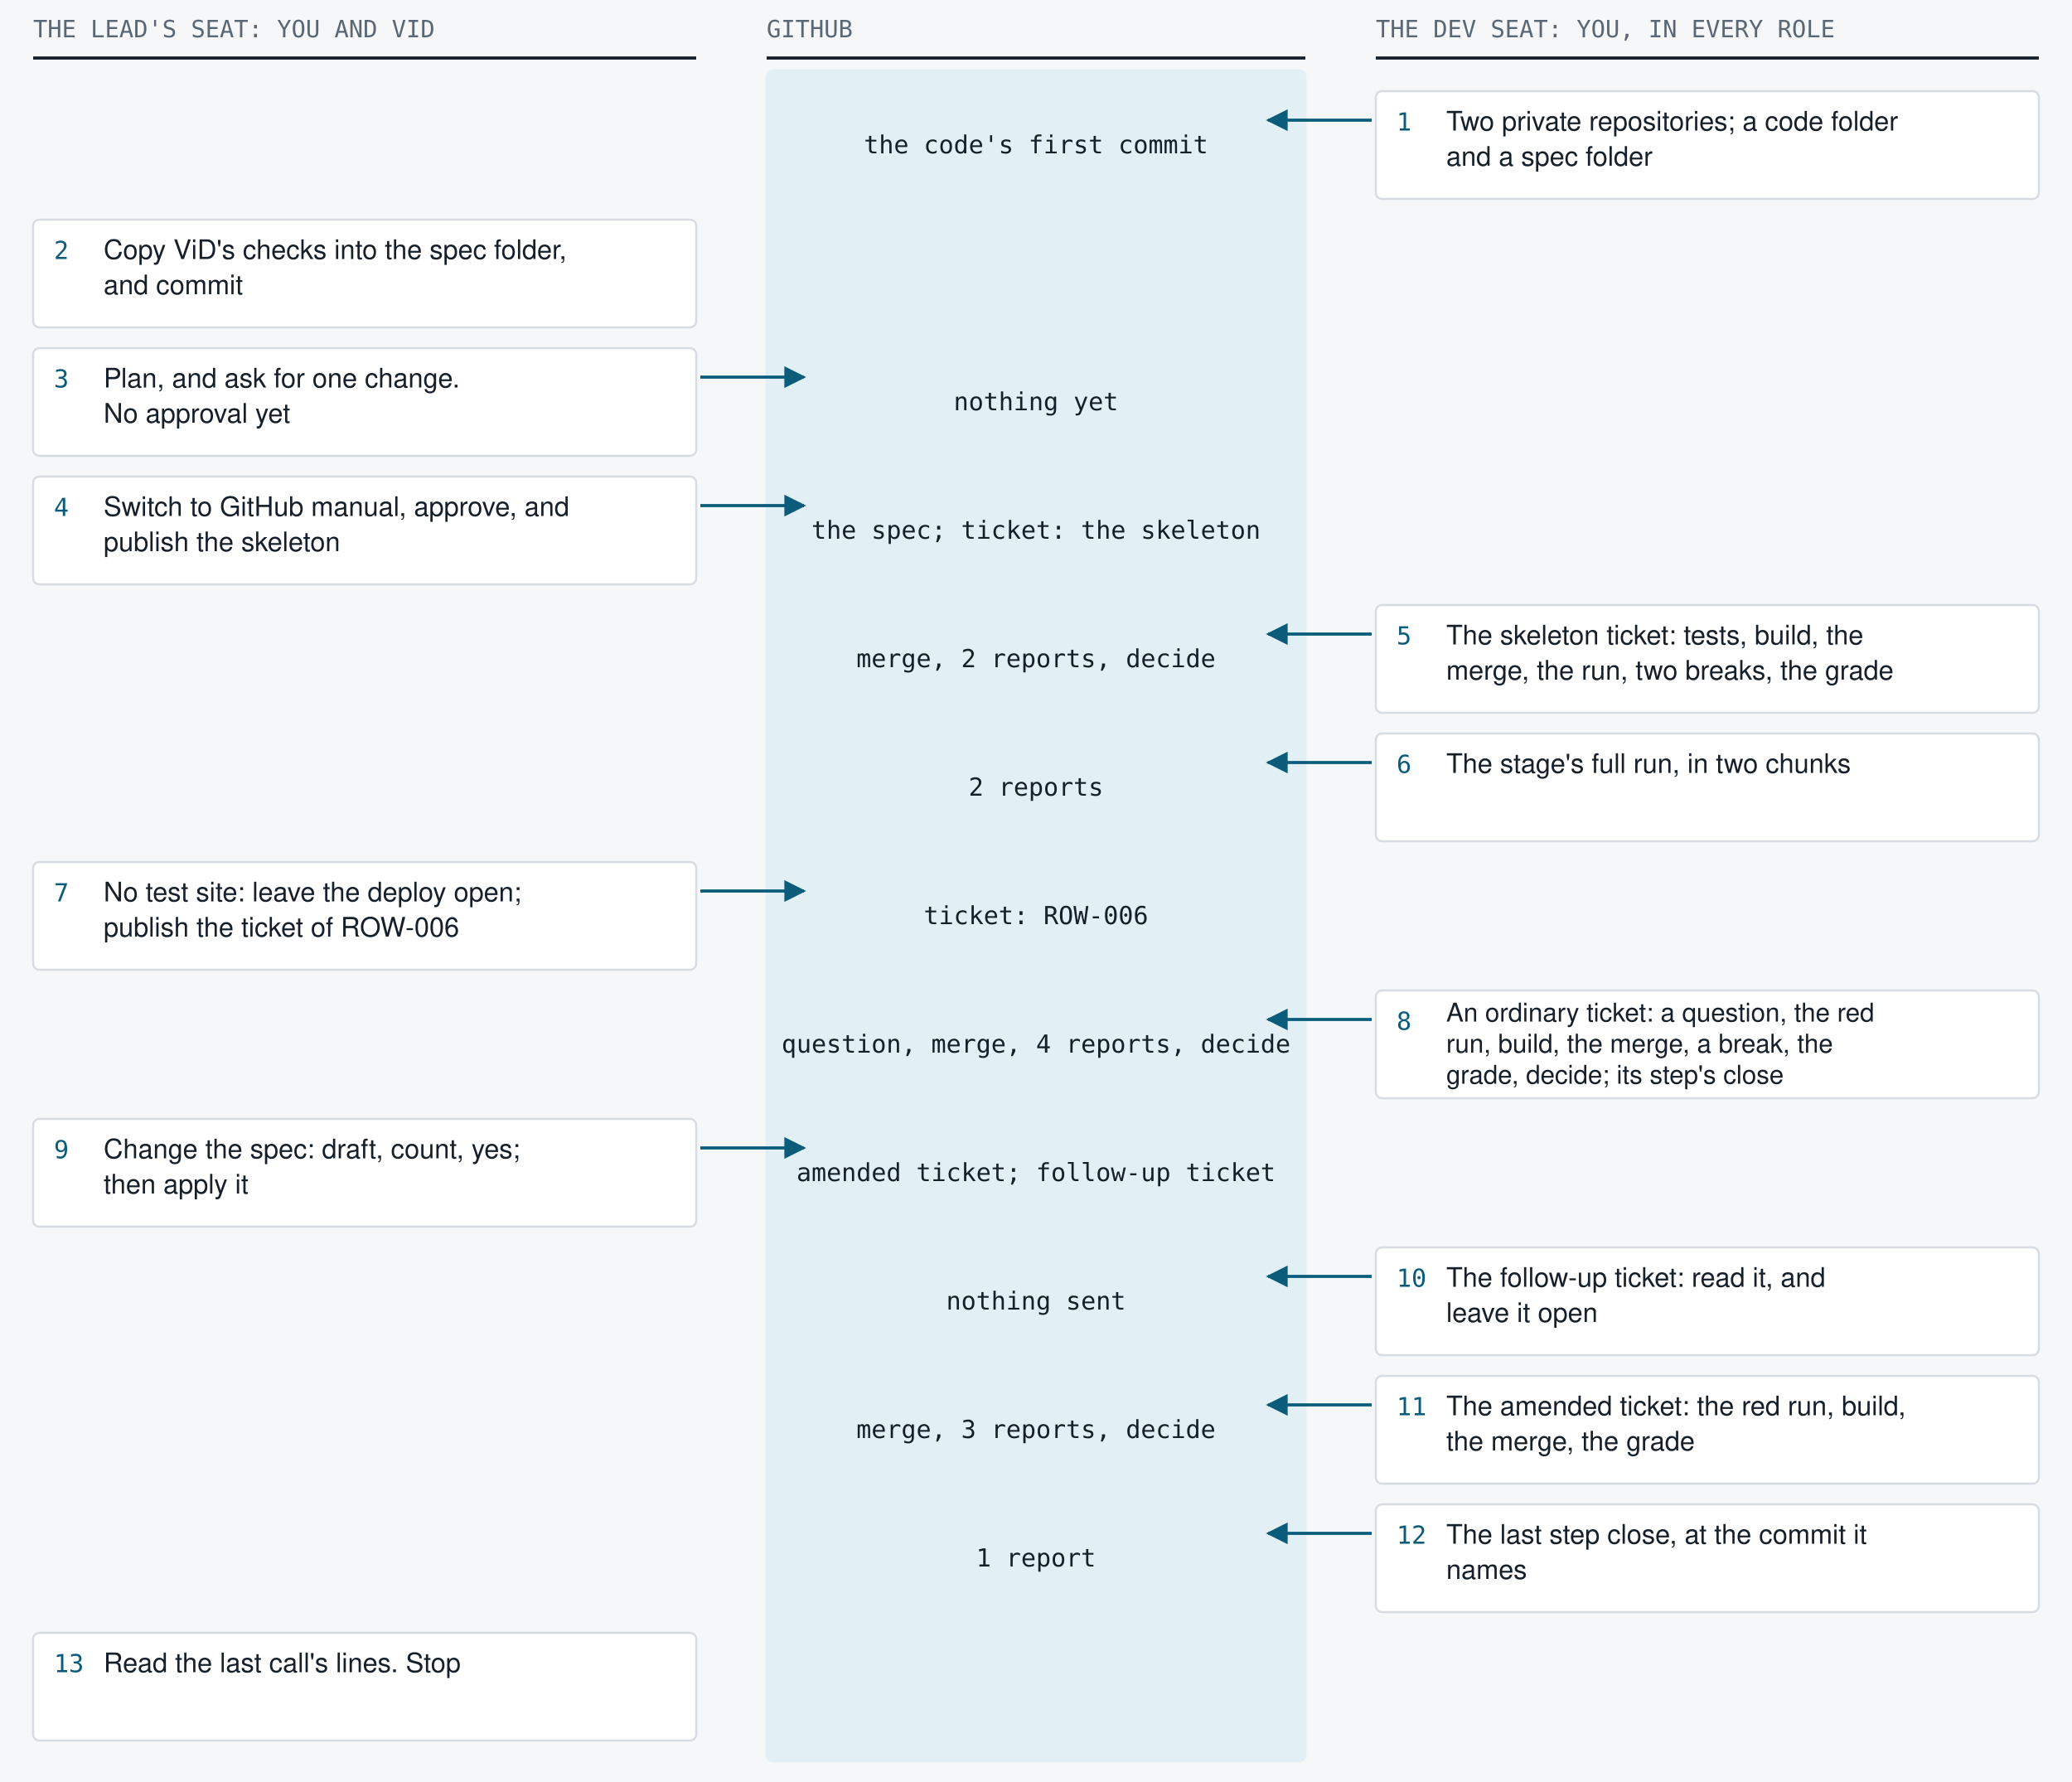
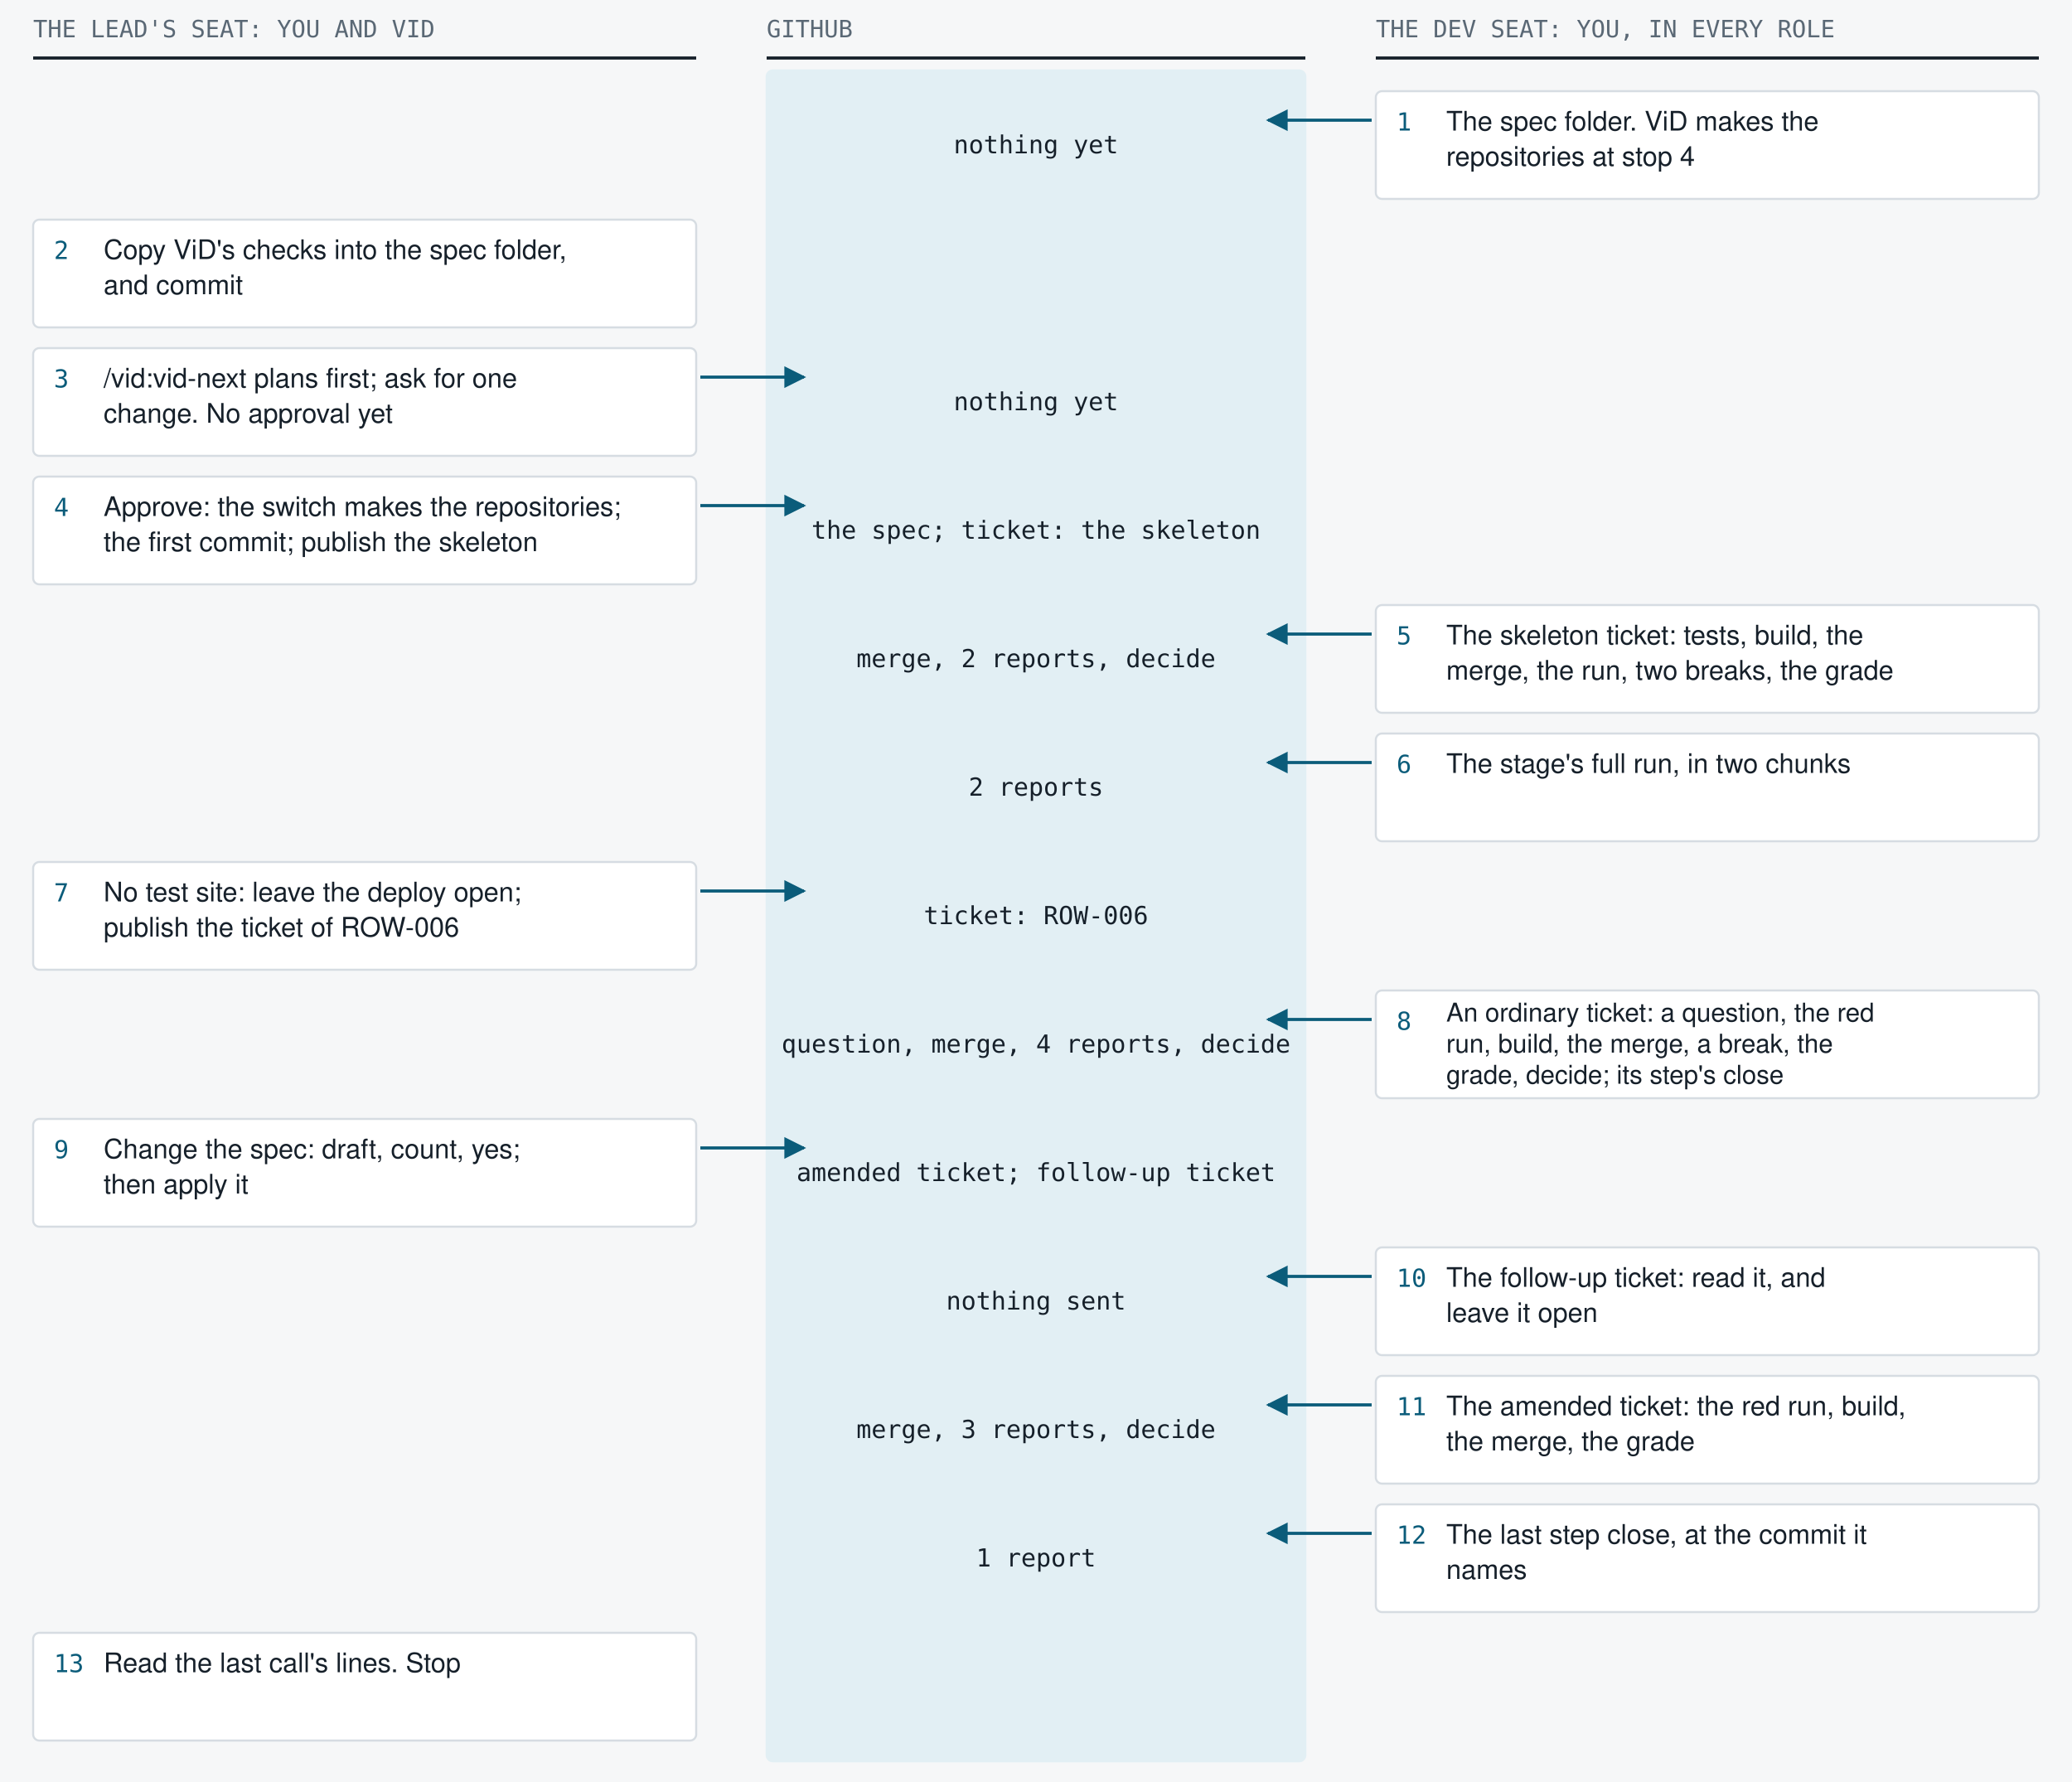
<svg xmlns="http://www.w3.org/2000/svg" viewBox="0 0 1000 860" width="1000" height="860" role="img" aria-label="The thirteen stops of the lab, and which seat each is done from">
  <rect x="0" y="0" width="1000" height="860" fill="#f6f7f8" />
  <defs>
    <marker id="ah" viewBox="0 0 10 10" refX="9" refY="5" markerWidth="7" markerHeight="7" orient="auto-start-reverse">
      <path d="M0 0L10 5L0 10z" style="fill:#0b5c7a" />
    </marker>
  </defs>
  <text x="16" y="18" text-anchor="start" style="fill:#5a6875;font-size:11.5px;font-weight:400;font-family:ui-monospace, 'SF Mono', Menlo, Consolas, monospace">THE LEAD'S SEAT: YOU AND VID</text>
  <line x1="16" y1="28" x2="336" y2="28" style="stroke:#16202a" stroke-width="1.5" />
  <text x="370" y="18" text-anchor="start" style="fill:#5a6875;font-size:11.5px;font-weight:400;font-family:ui-monospace, 'SF Mono', Menlo, Consolas, monospace">GITHUB</text>
  <line x1="370" y1="28" x2="630" y2="28" style="stroke:#16202a" stroke-width="1.5" />
  <text x="664" y="18" text-anchor="start" style="fill:#5a6875;font-size:11.5px;font-weight:400;font-family:ui-monospace, 'SF Mono', Menlo, Consolas, monospace">THE DEV SEAT: YOU, IN EVERY ROLE</text>
  <line x1="664" y1="28" x2="984" y2="28" style="stroke:#16202a" stroke-width="1.5" />
  <rect x="370" y="34" width="260" height="816" rx="3" style="fill:#e2eff4;stroke:#e2eff4" stroke-width="1" />
  <rect x="664" y="44" width="320" height="52" rx="3" style="fill:#ffffff;stroke:#d6dce2" stroke-width="1" />
  <text x="674" y="63" text-anchor="start" style="fill:#0b5c7a;font-size:12px;font-weight:500;font-family:ui-monospace, 'SF Mono', Menlo, Consolas, monospace">1</text>
-   <text x="698" y="63" text-anchor="start" style="fill:#16202a;font-size:13px;font-weight:400;font-family:system-ui, -apple-system, 'Segoe UI', Helvetica, Arial, sans-serif">Two private repositories; a code folder</text>
-   <text x="698" y="80" text-anchor="start" style="fill:#16202a;font-size:13px;font-weight:400;font-family:system-ui, -apple-system, 'Segoe UI', Helvetica, Arial, sans-serif">and a spec folder</text>
-   <text x="500.0" y="74" text-anchor="middle" style="fill:#16202a;font-size:12px;font-weight:400;font-family:ui-monospace, 'SF Mono', Menlo, Consolas, monospace">the code's first commit</text>
+   <text x="698" y="63" text-anchor="start" style="fill:#16202a;font-size:13px;font-weight:400;font-family:system-ui, -apple-system, 'Segoe UI', Helvetica, Arial, sans-serif">The spec folder. ViD makes the</text>
+   <text x="698" y="80" text-anchor="start" style="fill:#16202a;font-size:13px;font-weight:400;font-family:system-ui, -apple-system, 'Segoe UI', Helvetica, Arial, sans-serif">repositories at stop 4</text>
+   <text x="500.0" y="74" text-anchor="middle" style="fill:#16202a;font-size:12px;font-weight:400;font-family:ui-monospace, 'SF Mono', Menlo, Consolas, monospace">nothing yet</text>
  <line x1="662" y1="58" x2="612" y2="58" style="stroke:#0b5c7a" stroke-width="1.5" marker-end="url(#ah)" />
  <rect x="16" y="106" width="320" height="52" rx="3" style="fill:#ffffff;stroke:#d6dce2" stroke-width="1" />
  <text x="26" y="125" text-anchor="start" style="fill:#0b5c7a;font-size:12px;font-weight:500;font-family:ui-monospace, 'SF Mono', Menlo, Consolas, monospace">2</text>
  <text x="50" y="125" text-anchor="start" style="fill:#16202a;font-size:13px;font-weight:400;font-family:system-ui, -apple-system, 'Segoe UI', Helvetica, Arial, sans-serif">Copy ViD's checks into the spec folder,</text>
  <text x="50" y="142" text-anchor="start" style="fill:#16202a;font-size:13px;font-weight:400;font-family:system-ui, -apple-system, 'Segoe UI', Helvetica, Arial, sans-serif">and commit</text>
  <rect x="16" y="168" width="320" height="52" rx="3" style="fill:#ffffff;stroke:#d6dce2" stroke-width="1" />
  <text x="26" y="187" text-anchor="start" style="fill:#0b5c7a;font-size:12px;font-weight:500;font-family:ui-monospace, 'SF Mono', Menlo, Consolas, monospace">3</text>
-   <text x="50" y="187" text-anchor="start" style="fill:#16202a;font-size:13px;font-weight:400;font-family:system-ui, -apple-system, 'Segoe UI', Helvetica, Arial, sans-serif">Plan, and ask for one change.</text>
-   <text x="50" y="204" text-anchor="start" style="fill:#16202a;font-size:13px;font-weight:400;font-family:system-ui, -apple-system, 'Segoe UI', Helvetica, Arial, sans-serif">No approval yet</text>
+   <text x="50" y="187" text-anchor="start" style="fill:#16202a;font-size:13px;font-weight:400;font-family:system-ui, -apple-system, 'Segoe UI', Helvetica, Arial, sans-serif">/vid:vid-next plans first; ask for one</text>
+   <text x="50" y="204" text-anchor="start" style="fill:#16202a;font-size:13px;font-weight:400;font-family:system-ui, -apple-system, 'Segoe UI', Helvetica, Arial, sans-serif">change. No approval yet</text>
  <text x="500.0" y="198" text-anchor="middle" style="fill:#16202a;font-size:12px;font-weight:400;font-family:ui-monospace, 'SF Mono', Menlo, Consolas, monospace">nothing yet</text>
  <line x1="338" y1="182" x2="388" y2="182" style="stroke:#0b5c7a" stroke-width="1.5" marker-end="url(#ah)" />
  <rect x="16" y="230" width="320" height="52" rx="3" style="fill:#ffffff;stroke:#d6dce2" stroke-width="1" />
  <text x="26" y="249" text-anchor="start" style="fill:#0b5c7a;font-size:12px;font-weight:500;font-family:ui-monospace, 'SF Mono', Menlo, Consolas, monospace">4</text>
-   <text x="50" y="249" text-anchor="start" style="fill:#16202a;font-size:13px;font-weight:400;font-family:system-ui, -apple-system, 'Segoe UI', Helvetica, Arial, sans-serif">Switch to GitHub manual, approve, and</text>
-   <text x="50" y="266" text-anchor="start" style="fill:#16202a;font-size:13px;font-weight:400;font-family:system-ui, -apple-system, 'Segoe UI', Helvetica, Arial, sans-serif">publish the skeleton</text>
+   <text x="50" y="249" text-anchor="start" style="fill:#16202a;font-size:13px;font-weight:400;font-family:system-ui, -apple-system, 'Segoe UI', Helvetica, Arial, sans-serif">Approve: the switch makes the repositories;</text>
+   <text x="50" y="266" text-anchor="start" style="fill:#16202a;font-size:13px;font-weight:400;font-family:system-ui, -apple-system, 'Segoe UI', Helvetica, Arial, sans-serif">the first commit; publish the skeleton</text>
  <text x="500.0" y="260" text-anchor="middle" style="fill:#16202a;font-size:12px;font-weight:400;font-family:ui-monospace, 'SF Mono', Menlo, Consolas, monospace">the spec; ticket: the skeleton</text>
  <line x1="338" y1="244" x2="388" y2="244" style="stroke:#0b5c7a" stroke-width="1.5" marker-end="url(#ah)" />
  <rect x="664" y="292" width="320" height="52" rx="3" style="fill:#ffffff;stroke:#d6dce2" stroke-width="1" />
  <text x="674" y="311" text-anchor="start" style="fill:#0b5c7a;font-size:12px;font-weight:500;font-family:ui-monospace, 'SF Mono', Menlo, Consolas, monospace">5</text>
  <text x="698" y="311" text-anchor="start" style="fill:#16202a;font-size:13px;font-weight:400;font-family:system-ui, -apple-system, 'Segoe UI', Helvetica, Arial, sans-serif">The skeleton ticket: tests, build, the</text>
  <text x="698" y="328" text-anchor="start" style="fill:#16202a;font-size:13px;font-weight:400;font-family:system-ui, -apple-system, 'Segoe UI', Helvetica, Arial, sans-serif">merge, the run, two breaks, the grade</text>
  <text x="500.0" y="322" text-anchor="middle" style="fill:#16202a;font-size:12px;font-weight:400;font-family:ui-monospace, 'SF Mono', Menlo, Consolas, monospace">merge, 2 reports, decide</text>
  <line x1="662" y1="306" x2="612" y2="306" style="stroke:#0b5c7a" stroke-width="1.5" marker-end="url(#ah)" />
  <rect x="664" y="354" width="320" height="52" rx="3" style="fill:#ffffff;stroke:#d6dce2" stroke-width="1" />
  <text x="674" y="373" text-anchor="start" style="fill:#0b5c7a;font-size:12px;font-weight:500;font-family:ui-monospace, 'SF Mono', Menlo, Consolas, monospace">6</text>
  <text x="698" y="373" text-anchor="start" style="fill:#16202a;font-size:13px;font-weight:400;font-family:system-ui, -apple-system, 'Segoe UI', Helvetica, Arial, sans-serif">The stage's full run, in two chunks</text>
  <text x="500.0" y="384" text-anchor="middle" style="fill:#16202a;font-size:12px;font-weight:400;font-family:ui-monospace, 'SF Mono', Menlo, Consolas, monospace">2 reports</text>
  <line x1="662" y1="368" x2="612" y2="368" style="stroke:#0b5c7a" stroke-width="1.5" marker-end="url(#ah)" />
  <rect x="16" y="416" width="320" height="52" rx="3" style="fill:#ffffff;stroke:#d6dce2" stroke-width="1" />
  <text x="26" y="435" text-anchor="start" style="fill:#0b5c7a;font-size:12px;font-weight:500;font-family:ui-monospace, 'SF Mono', Menlo, Consolas, monospace">7</text>
  <text x="50" y="435" text-anchor="start" style="fill:#16202a;font-size:13px;font-weight:400;font-family:system-ui, -apple-system, 'Segoe UI', Helvetica, Arial, sans-serif">No test site: leave the deploy open;</text>
  <text x="50" y="452" text-anchor="start" style="fill:#16202a;font-size:13px;font-weight:400;font-family:system-ui, -apple-system, 'Segoe UI', Helvetica, Arial, sans-serif">publish the ticket of ROW-006</text>
  <text x="500.0" y="446" text-anchor="middle" style="fill:#16202a;font-size:12px;font-weight:400;font-family:ui-monospace, 'SF Mono', Menlo, Consolas, monospace">ticket: ROW-006</text>
  <line x1="338" y1="430" x2="388" y2="430" style="stroke:#0b5c7a" stroke-width="1.5" marker-end="url(#ah)" />
  <rect x="664" y="478" width="320" height="52" rx="3" style="fill:#ffffff;stroke:#d6dce2" stroke-width="1" />
  <text x="674" y="497" text-anchor="start" style="fill:#0b5c7a;font-size:12px;font-weight:500;font-family:ui-monospace, 'SF Mono', Menlo, Consolas, monospace">8</text>
  <text x="698" y="493" text-anchor="start" style="fill:#16202a;font-size:12.5px;font-weight:400;font-family:system-ui, -apple-system, 'Segoe UI', Helvetica, Arial, sans-serif">An ordinary ticket: a question, the red</text>
  <text x="698" y="508" text-anchor="start" style="fill:#16202a;font-size:12.5px;font-weight:400;font-family:system-ui, -apple-system, 'Segoe UI', Helvetica, Arial, sans-serif">run, build, the merge, a break, the</text>
  <text x="698" y="523" text-anchor="start" style="fill:#16202a;font-size:12.5px;font-weight:400;font-family:system-ui, -apple-system, 'Segoe UI', Helvetica, Arial, sans-serif">grade, decide; its step's close</text>
  <text x="500.0" y="508" text-anchor="middle" style="fill:#16202a;font-size:12px;font-weight:400;font-family:ui-monospace, 'SF Mono', Menlo, Consolas, monospace">question, merge, 4 reports, decide</text>
  <line x1="662" y1="492" x2="612" y2="492" style="stroke:#0b5c7a" stroke-width="1.5" marker-end="url(#ah)" />
  <rect x="16" y="540" width="320" height="52" rx="3" style="fill:#ffffff;stroke:#d6dce2" stroke-width="1" />
  <text x="26" y="559" text-anchor="start" style="fill:#0b5c7a;font-size:12px;font-weight:500;font-family:ui-monospace, 'SF Mono', Menlo, Consolas, monospace">9</text>
  <text x="50" y="559" text-anchor="start" style="fill:#16202a;font-size:13px;font-weight:400;font-family:system-ui, -apple-system, 'Segoe UI', Helvetica, Arial, sans-serif">Change the spec: draft, count, yes;</text>
  <text x="50" y="576" text-anchor="start" style="fill:#16202a;font-size:13px;font-weight:400;font-family:system-ui, -apple-system, 'Segoe UI', Helvetica, Arial, sans-serif">then apply it</text>
  <text x="500.0" y="570" text-anchor="middle" style="fill:#16202a;font-size:12px;font-weight:400;font-family:ui-monospace, 'SF Mono', Menlo, Consolas, monospace">amended ticket; follow-up ticket</text>
  <line x1="338" y1="554" x2="388" y2="554" style="stroke:#0b5c7a" stroke-width="1.5" marker-end="url(#ah)" />
  <rect x="664" y="602" width="320" height="52" rx="3" style="fill:#ffffff;stroke:#d6dce2" stroke-width="1" />
  <text x="674" y="621" text-anchor="start" style="fill:#0b5c7a;font-size:12px;font-weight:500;font-family:ui-monospace, 'SF Mono', Menlo, Consolas, monospace">10</text>
  <text x="698" y="621" text-anchor="start" style="fill:#16202a;font-size:13px;font-weight:400;font-family:system-ui, -apple-system, 'Segoe UI', Helvetica, Arial, sans-serif">The follow-up ticket: read it, and</text>
  <text x="698" y="638" text-anchor="start" style="fill:#16202a;font-size:13px;font-weight:400;font-family:system-ui, -apple-system, 'Segoe UI', Helvetica, Arial, sans-serif">leave it open</text>
  <text x="500.0" y="632" text-anchor="middle" style="fill:#16202a;font-size:12px;font-weight:400;font-family:ui-monospace, 'SF Mono', Menlo, Consolas, monospace">nothing sent</text>
  <line x1="662" y1="616" x2="612" y2="616" style="stroke:#0b5c7a" stroke-width="1.5" marker-end="url(#ah)" />
  <rect x="664" y="664" width="320" height="52" rx="3" style="fill:#ffffff;stroke:#d6dce2" stroke-width="1" />
  <text x="674" y="683" text-anchor="start" style="fill:#0b5c7a;font-size:12px;font-weight:500;font-family:ui-monospace, 'SF Mono', Menlo, Consolas, monospace">11</text>
  <text x="698" y="683" text-anchor="start" style="fill:#16202a;font-size:13px;font-weight:400;font-family:system-ui, -apple-system, 'Segoe UI', Helvetica, Arial, sans-serif">The amended ticket: the red run, build,</text>
  <text x="698" y="700" text-anchor="start" style="fill:#16202a;font-size:13px;font-weight:400;font-family:system-ui, -apple-system, 'Segoe UI', Helvetica, Arial, sans-serif">the merge, the grade</text>
  <text x="500.0" y="694" text-anchor="middle" style="fill:#16202a;font-size:12px;font-weight:400;font-family:ui-monospace, 'SF Mono', Menlo, Consolas, monospace">merge, 3 reports, decide</text>
  <line x1="662" y1="678" x2="612" y2="678" style="stroke:#0b5c7a" stroke-width="1.5" marker-end="url(#ah)" />
  <rect x="664" y="726" width="320" height="52" rx="3" style="fill:#ffffff;stroke:#d6dce2" stroke-width="1" />
  <text x="674" y="745" text-anchor="start" style="fill:#0b5c7a;font-size:12px;font-weight:500;font-family:ui-monospace, 'SF Mono', Menlo, Consolas, monospace">12</text>
  <text x="698" y="745" text-anchor="start" style="fill:#16202a;font-size:13px;font-weight:400;font-family:system-ui, -apple-system, 'Segoe UI', Helvetica, Arial, sans-serif">The last step close, at the commit it</text>
  <text x="698" y="762" text-anchor="start" style="fill:#16202a;font-size:13px;font-weight:400;font-family:system-ui, -apple-system, 'Segoe UI', Helvetica, Arial, sans-serif">names</text>
  <text x="500.0" y="756" text-anchor="middle" style="fill:#16202a;font-size:12px;font-weight:400;font-family:ui-monospace, 'SF Mono', Menlo, Consolas, monospace">1 report</text>
  <line x1="662" y1="740" x2="612" y2="740" style="stroke:#0b5c7a" stroke-width="1.5" marker-end="url(#ah)" />
  <rect x="16" y="788" width="320" height="52" rx="3" style="fill:#ffffff;stroke:#d6dce2" stroke-width="1" />
  <text x="26" y="807" text-anchor="start" style="fill:#0b5c7a;font-size:12px;font-weight:500;font-family:ui-monospace, 'SF Mono', Menlo, Consolas, monospace">13</text>
  <text x="50" y="807" text-anchor="start" style="fill:#16202a;font-size:13px;font-weight:400;font-family:system-ui, -apple-system, 'Segoe UI', Helvetica, Arial, sans-serif">Read the last call's lines. Stop</text>
</svg>
